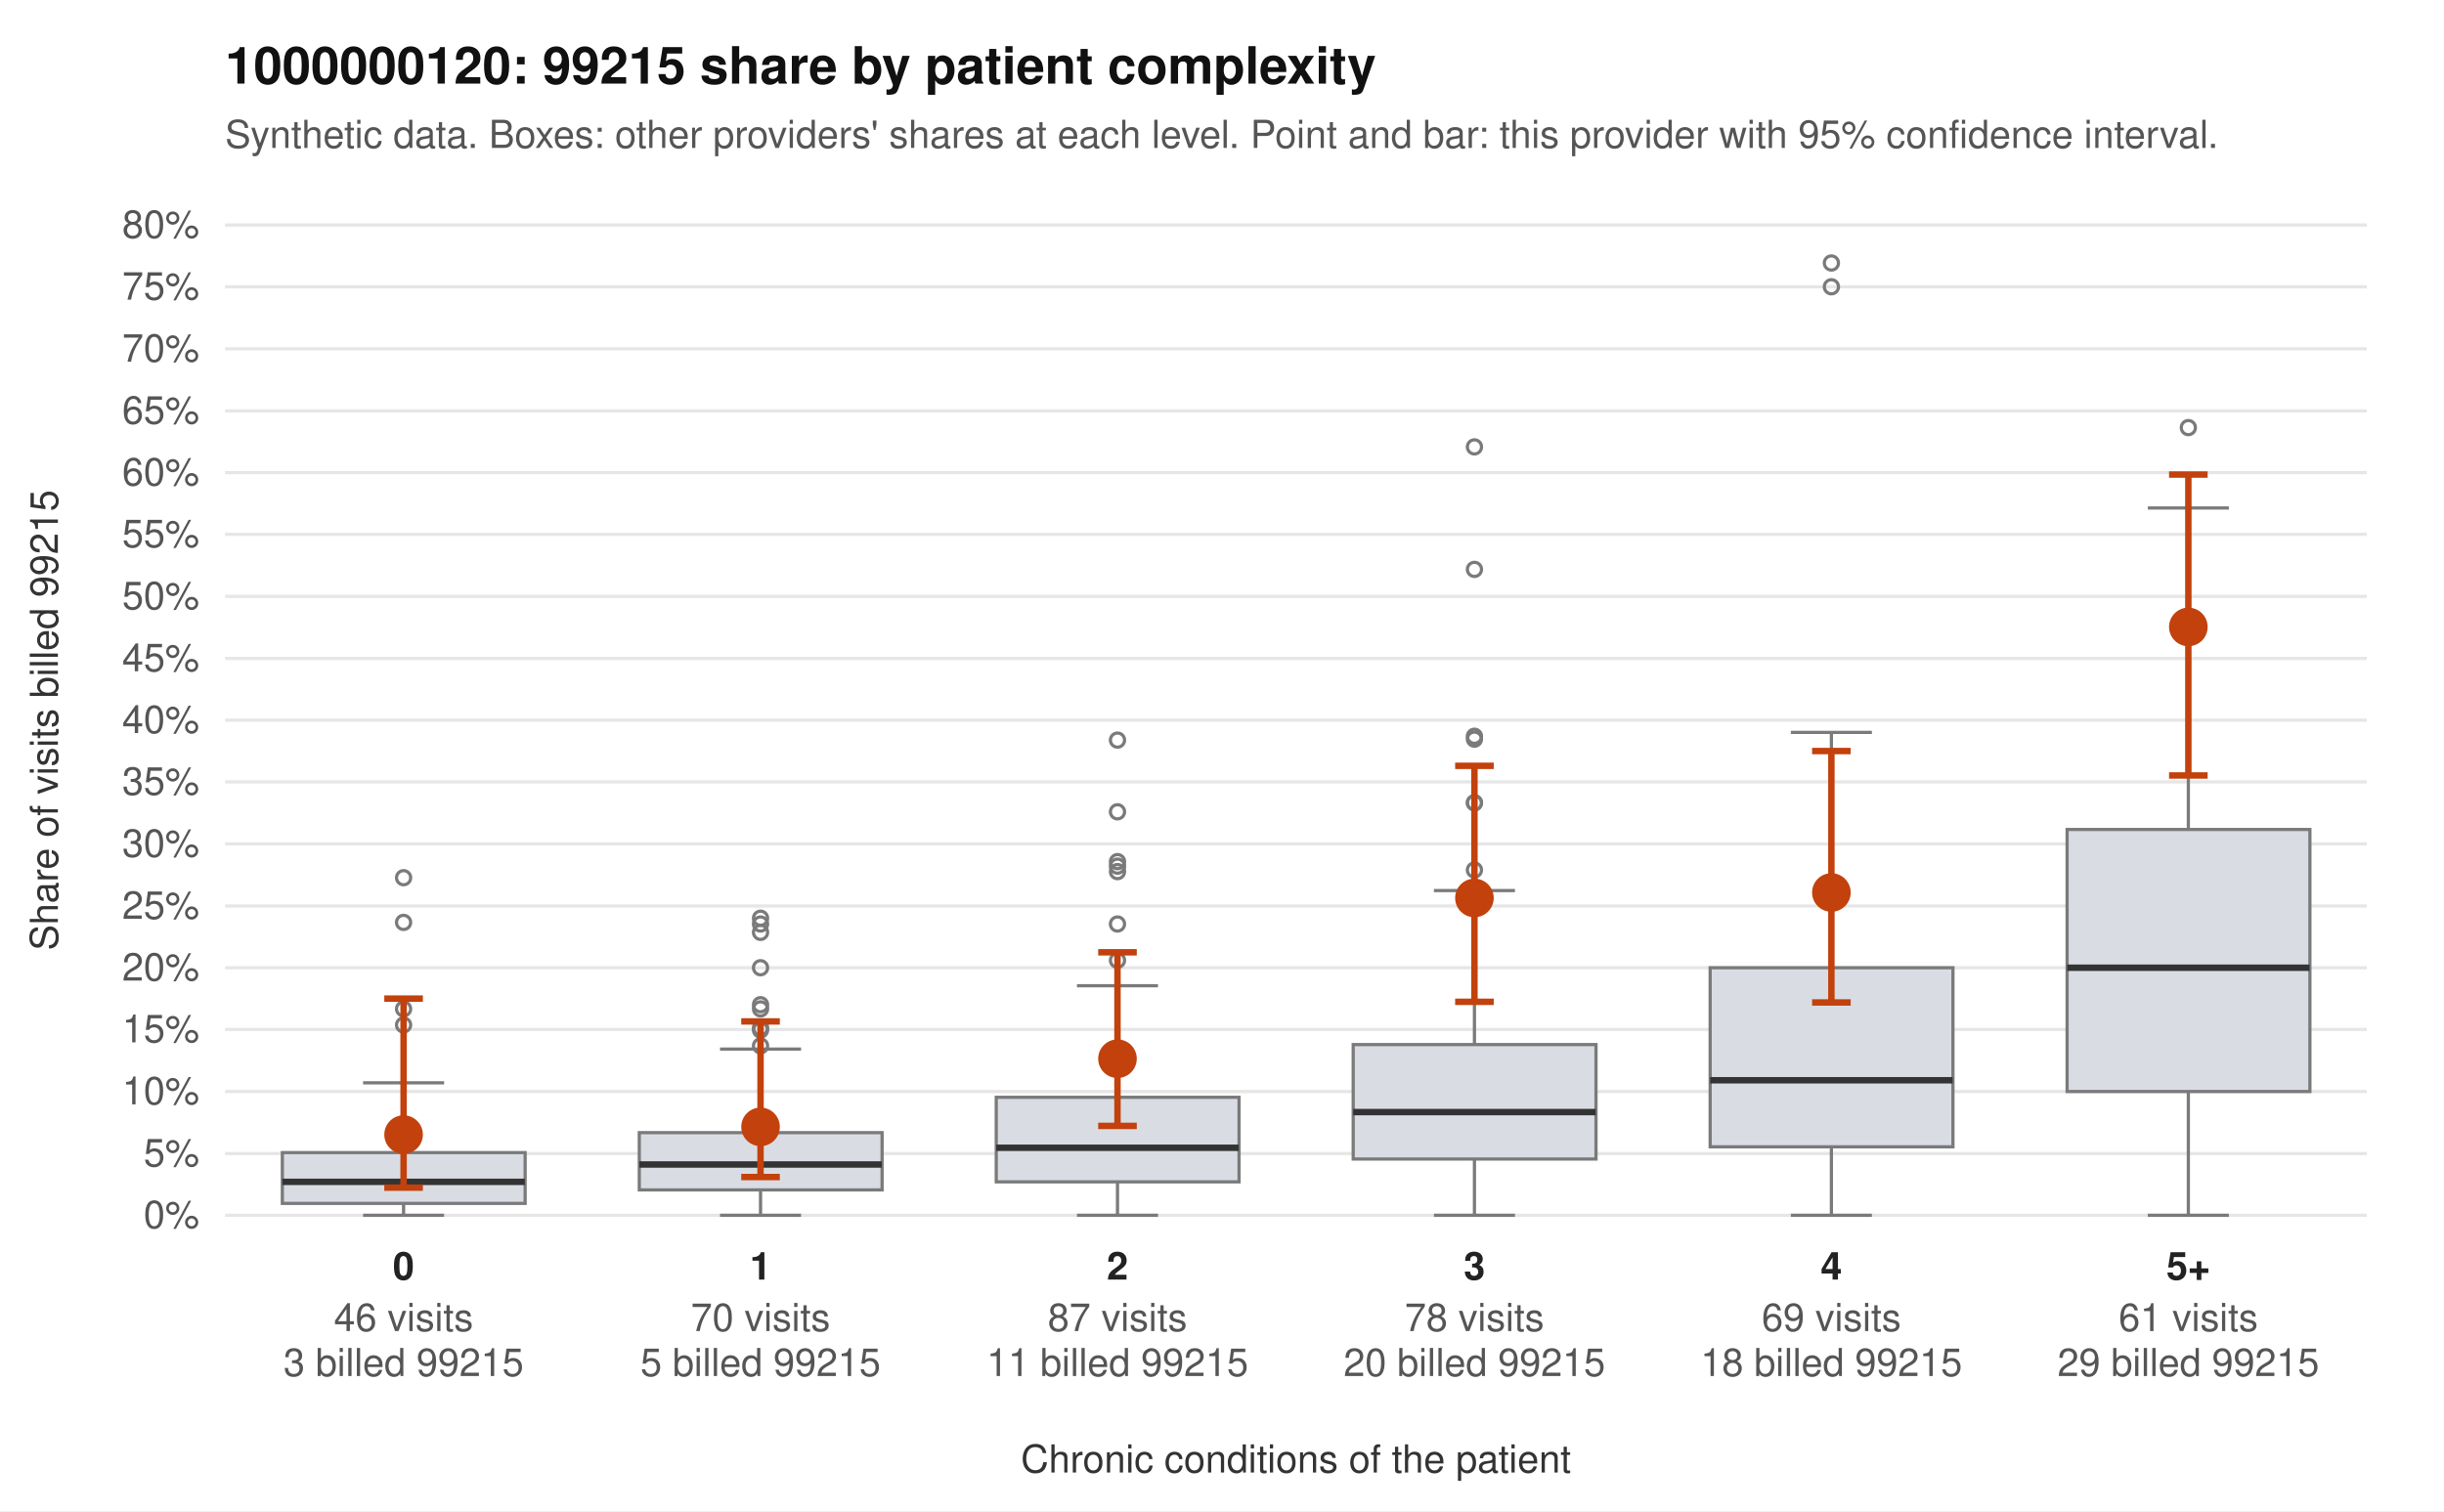
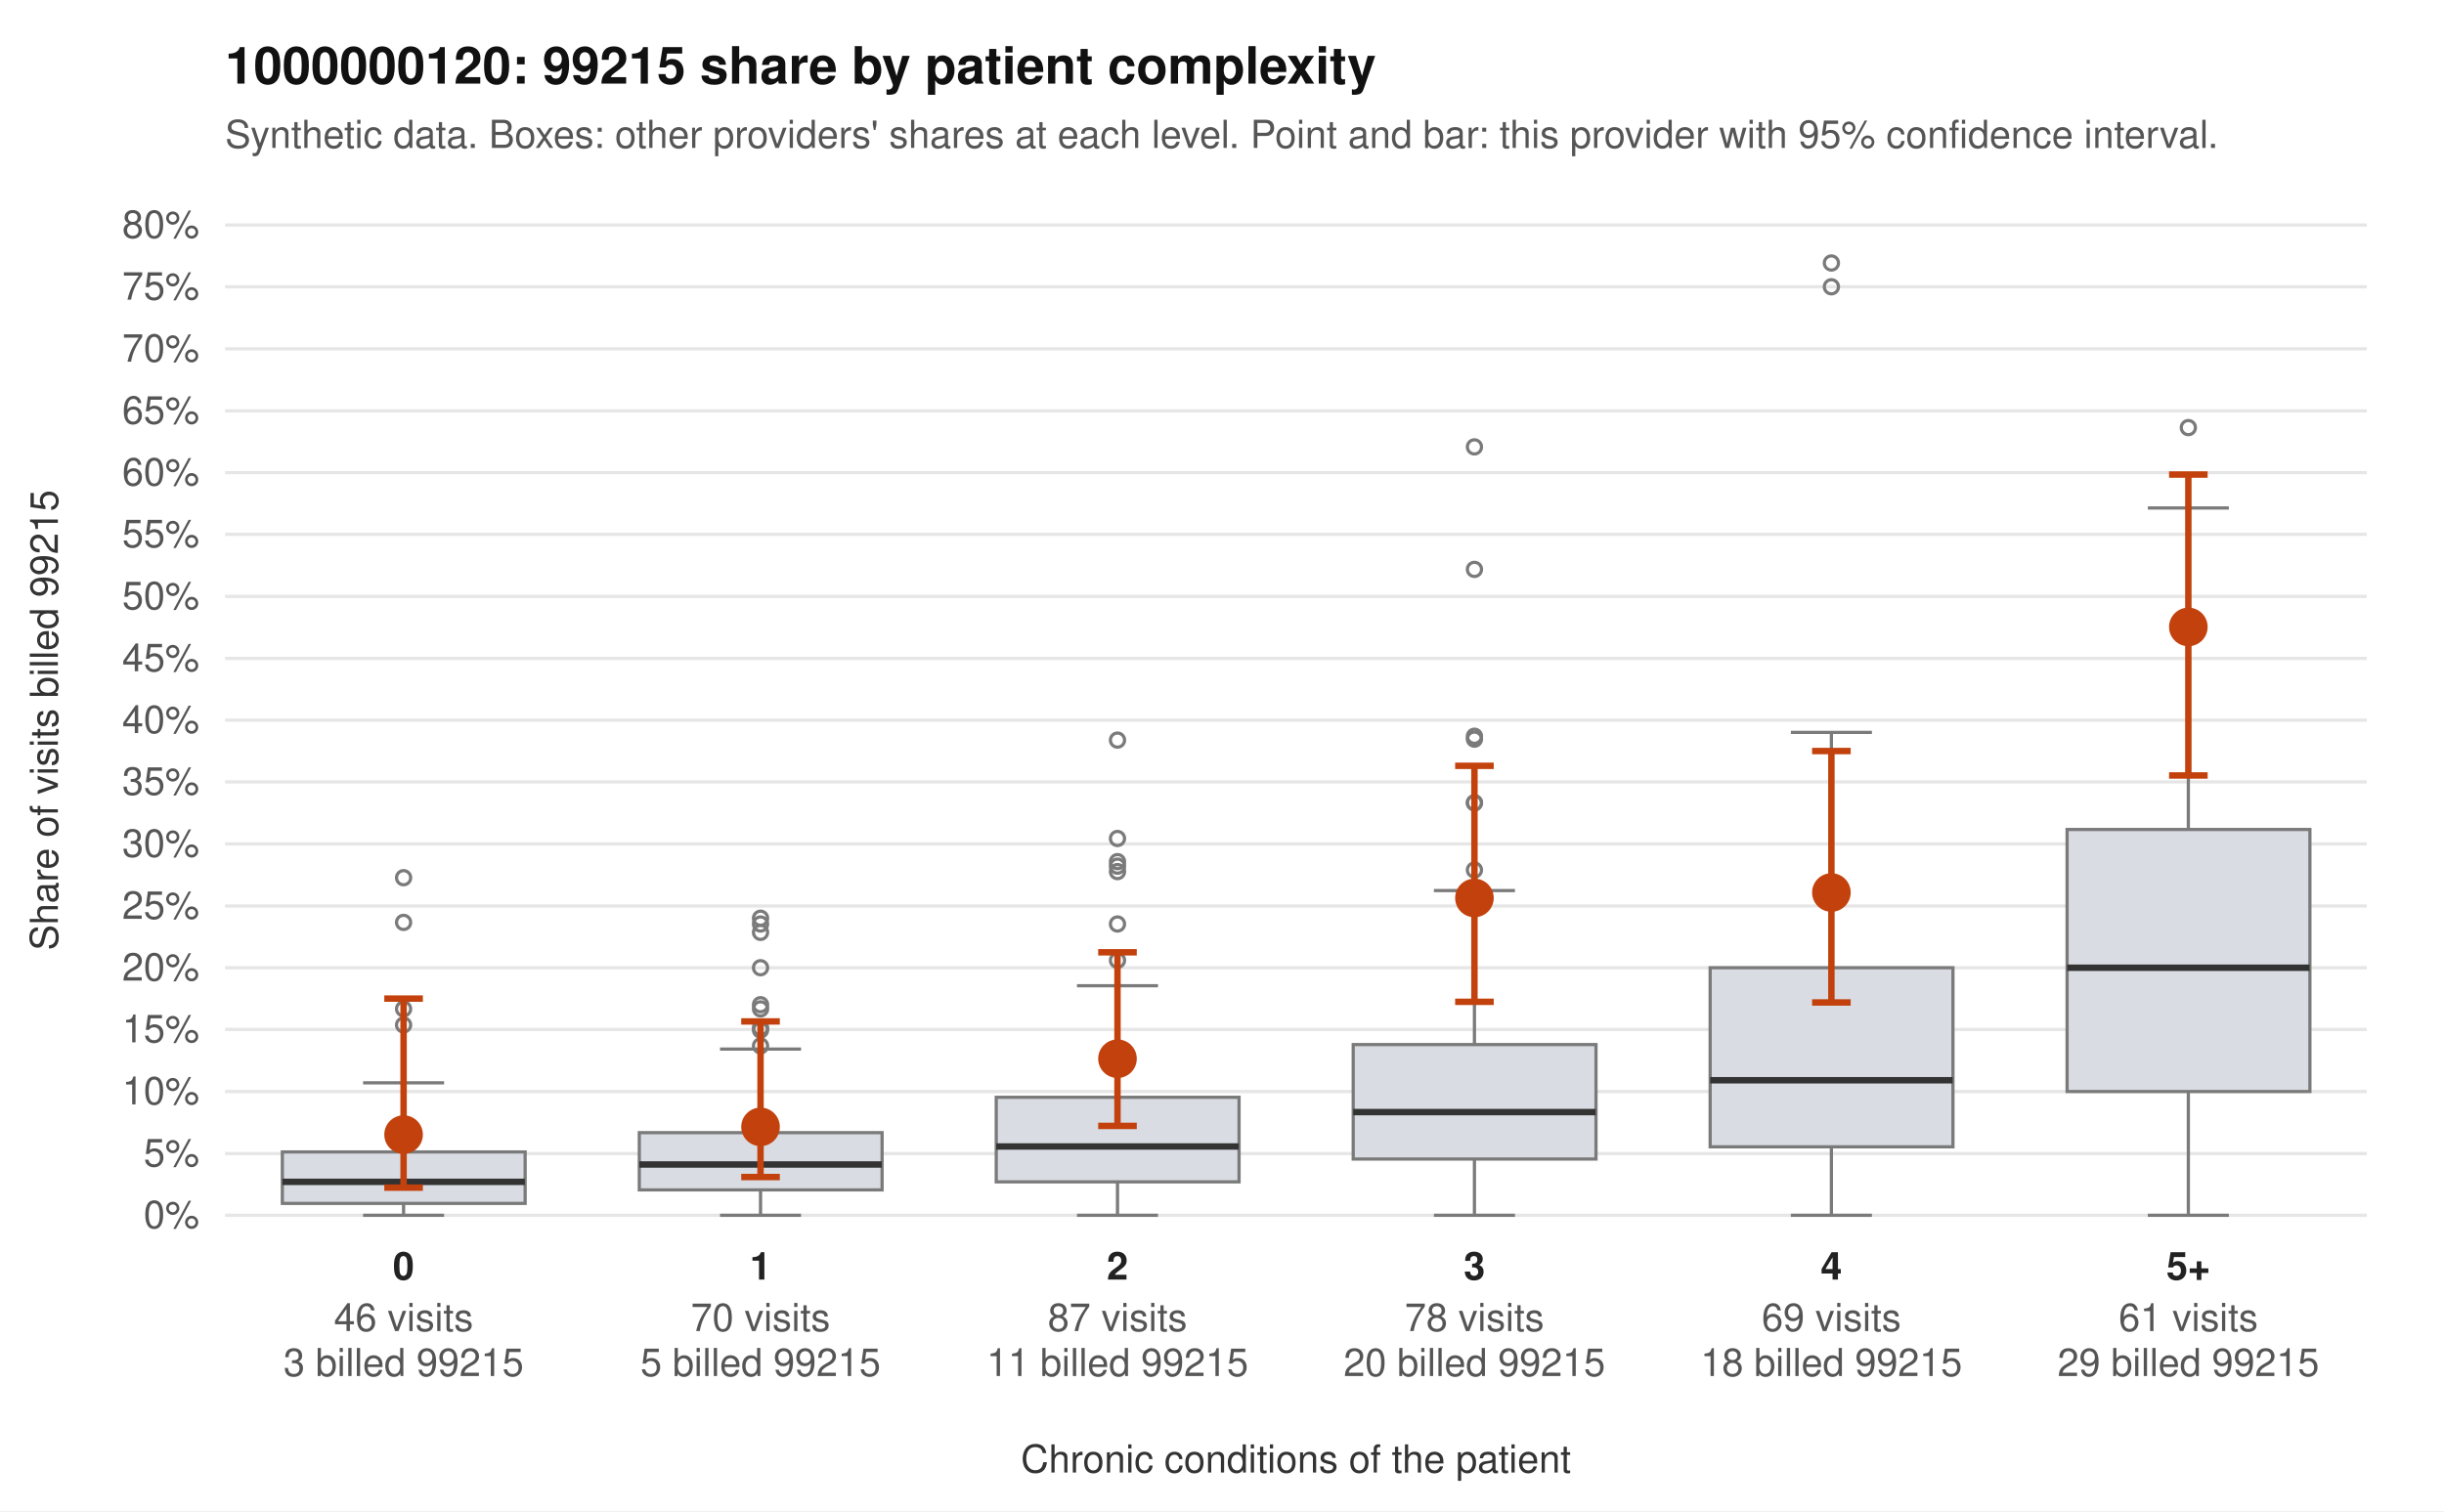
<svg xmlns="http://www.w3.org/2000/svg" viewBox="0 0 760 470" width="760" height="470" font-family="Helvetica, Arial, sans-serif" font-size="12">
  <rect width="760" height="470" fill="#ffffff" />
  <text x="70" y="26" font-size="16" font-weight="bold" fill="#111">1000000120: 99215 share by patient complexity</text>
  <text x="70" y="46" fill="#555">Synthetic data. Boxes: other providers' shares at each level. Point and bar: this provider with 95% confidence interval.</text>
  <line x1="70" y1="378.0" x2="736" y2="378.0" stroke="#e6e6e6" />
  <text x="62" y="382.0" text-anchor="end" fill="#555">0%</text>
  <line x1="70" y1="358.8" x2="736" y2="358.8" stroke="#e6e6e6" />
  <text x="62" y="362.8" text-anchor="end" fill="#555">5%</text>
  <line x1="70" y1="339.5" x2="736" y2="339.5" stroke="#e6e6e6" />
  <text x="62" y="343.5" text-anchor="end" fill="#555">10%</text>
  <line x1="70" y1="320.2" x2="736" y2="320.2" stroke="#e6e6e6" />
  <text x="62" y="324.2" text-anchor="end" fill="#555">15%</text>
  <line x1="70" y1="301.0" x2="736" y2="301.0" stroke="#e6e6e6" />
  <text x="62" y="305.0" text-anchor="end" fill="#555">20%</text>
  <line x1="70" y1="281.8" x2="736" y2="281.8" stroke="#e6e6e6" />
  <text x="62" y="285.8" text-anchor="end" fill="#555">25%</text>
  <line x1="70" y1="262.5" x2="736" y2="262.5" stroke="#e6e6e6" />
  <text x="62" y="266.5" text-anchor="end" fill="#555">30%</text>
  <line x1="70" y1="243.2" x2="736" y2="243.2" stroke="#e6e6e6" />
  <text x="62" y="247.2" text-anchor="end" fill="#555">35%</text>
  <line x1="70" y1="224.0" x2="736" y2="224.0" stroke="#e6e6e6" />
  <text x="62" y="228.0" text-anchor="end" fill="#555">40%</text>
  <line x1="70" y1="204.8" x2="736" y2="204.8" stroke="#e6e6e6" />
  <text x="62" y="208.8" text-anchor="end" fill="#555">45%</text>
  <line x1="70" y1="185.5" x2="736" y2="185.5" stroke="#e6e6e6" />
  <text x="62" y="189.5" text-anchor="end" fill="#555">50%</text>
  <line x1="70" y1="166.2" x2="736" y2="166.2" stroke="#e6e6e6" />
  <text x="62" y="170.2" text-anchor="end" fill="#555">55%</text>
  <line x1="70" y1="147.0" x2="736" y2="147.0" stroke="#e6e6e6" />
  <text x="62" y="151.0" text-anchor="end" fill="#555">60%</text>
  <line x1="70" y1="127.8" x2="736" y2="127.8" stroke="#e6e6e6" />
  <text x="62" y="131.8" text-anchor="end" fill="#555">65%</text>
  <line x1="70" y1="108.5" x2="736" y2="108.5" stroke="#e6e6e6" />
  <text x="62" y="112.5" text-anchor="end" fill="#555">70%</text>
  <line x1="70" y1="89.2" x2="736" y2="89.2" stroke="#e6e6e6" />
  <text x="62" y="93.2" text-anchor="end" fill="#555">75%</text>
  <line x1="70" y1="70.0" x2="736" y2="70.0" stroke="#e6e6e6" />
  <text x="62" y="74.0" text-anchor="end" fill="#555">80%</text>
  <text transform="translate(18 224.0) rotate(-90)" text-anchor="middle" fill="#333">Share of visits billed 99215</text>
  <line x1="125.5" y1="378.0" x2="125.5" y2="336.8" stroke="#7a7a7a" />
  <line x1="112.9" y1="378.0" x2="138.1" y2="378.0" stroke="#7a7a7a" />
  <line x1="112.9" y1="336.8" x2="138.1" y2="336.8" stroke="#7a7a7a" />
-   <rect x="87.8" y="358.5" width="75.5" height="15.8" fill="#d9dde3" stroke="#7a7a7a" />
+   <rect x="87.8" y="358.3" width="75.5" height="16.0" fill="#d9dde3" stroke="#7a7a7a" />
  <line x1="87.8" y1="367.6" x2="163.2" y2="367.6" stroke="#333" stroke-width="2" />
  <circle cx="125.5" cy="318.8" r="2.2" fill="none" stroke="#7a7a7a" />
  <circle cx="125.5" cy="313.8" r="2.2" fill="none" stroke="#7a7a7a" />
  <circle cx="125.5" cy="286.9" r="2.2" fill="none" stroke="#7a7a7a" />
  <circle cx="125.5" cy="273.0" r="2.2" fill="none" stroke="#7a7a7a" />
  <line x1="125.5" y1="369.4" x2="125.5" y2="310.6" stroke="#c2410c" stroke-width="2" />
  <line x1="119.5" y1="369.4" x2="131.5" y2="369.4" stroke="#c2410c" stroke-width="2" />
  <line x1="119.5" y1="310.6" x2="131.5" y2="310.6" stroke="#c2410c" stroke-width="2" />
  <circle cx="125.5" cy="352.9" r="5" fill="#c2410c" stroke="#c2410c" stroke-width="2" />
  <text x="125.5" y="398" text-anchor="middle" font-weight="bold" fill="#222">0</text>
  <text x="125.5" y="414" text-anchor="middle" fill="#555">46 visits</text>
  <text x="125.5" y="428" text-anchor="middle" fill="#555">3 billed 99215</text>
  <line x1="236.5" y1="378.0" x2="236.5" y2="326.3" stroke="#7a7a7a" />
  <line x1="223.9" y1="378.0" x2="249.1" y2="378.0" stroke="#7a7a7a" />
  <line x1="223.9" y1="326.3" x2="249.1" y2="326.3" stroke="#7a7a7a" />
  <rect x="198.8" y="352.3" width="75.5" height="17.8" fill="#d9dde3" stroke="#7a7a7a" />
  <line x1="198.8" y1="362.2" x2="274.2" y2="362.2" stroke="#333" stroke-width="2" />
  <circle cx="236.5" cy="325.3" r="2.2" fill="none" stroke="#7a7a7a" />
  <circle cx="236.5" cy="320.4" r="2.2" fill="none" stroke="#7a7a7a" />
  <circle cx="236.5" cy="319.7" r="2.2" fill="none" stroke="#7a7a7a" />
  <circle cx="236.5" cy="313.8" r="2.2" fill="none" stroke="#7a7a7a" />
  <circle cx="236.5" cy="312.5" r="2.2" fill="none" stroke="#7a7a7a" />
  <circle cx="236.5" cy="301.0" r="2.2" fill="none" stroke="#7a7a7a" />
  <circle cx="236.5" cy="290.0" r="2.2" fill="none" stroke="#7a7a7a" />
  <circle cx="236.5" cy="287.4" r="2.2" fill="none" stroke="#7a7a7a" />
  <circle cx="236.5" cy="285.6" r="2.2" fill="none" stroke="#7a7a7a" />
  <line x1="236.5" y1="366.1" x2="236.5" y2="317.7" stroke="#c2410c" stroke-width="2" />
  <line x1="230.5" y1="366.1" x2="242.5" y2="366.1" stroke="#c2410c" stroke-width="2" />
  <line x1="230.5" y1="317.7" x2="242.5" y2="317.7" stroke="#c2410c" stroke-width="2" />
  <circle cx="236.5" cy="350.5" r="5" fill="#c2410c" stroke="#c2410c" stroke-width="2" />
  <text x="236.5" y="398" text-anchor="middle" font-weight="bold" fill="#222">1</text>
  <text x="236.5" y="414" text-anchor="middle" fill="#555">70 visits</text>
  <text x="236.5" y="428" text-anchor="middle" fill="#555">5 billed 99215</text>
  <line x1="347.5" y1="378.0" x2="347.5" y2="306.6" stroke="#7a7a7a" />
  <line x1="334.9" y1="378.0" x2="360.1" y2="378.0" stroke="#7a7a7a" />
  <line x1="334.9" y1="306.6" x2="360.1" y2="306.6" stroke="#7a7a7a" />
  <rect x="309.8" y="341.3" width="75.5" height="26.3" fill="#d9dde3" stroke="#7a7a7a" />
-   <line x1="309.8" y1="357.0" x2="385.2" y2="357.0" stroke="#333" stroke-width="2" />
+   <line x1="309.8" y1="356.6" x2="385.2" y2="356.6" stroke="#333" stroke-width="2" />
  <circle cx="347.5" cy="298.7" r="2.2" fill="none" stroke="#7a7a7a" />
  <circle cx="347.5" cy="287.4" r="2.2" fill="none" stroke="#7a7a7a" />
  <circle cx="347.5" cy="271.1" r="2.2" fill="none" stroke="#7a7a7a" />
  <circle cx="347.5" cy="269.4" r="2.2" fill="none" stroke="#7a7a7a" />
  <circle cx="347.5" cy="268.0" r="2.2" fill="none" stroke="#7a7a7a" />
-   <circle cx="347.5" cy="252.5" r="2.2" fill="none" stroke="#7a7a7a" />
+   <circle cx="347.5" cy="260.8" r="2.2" fill="none" stroke="#7a7a7a" />
  <circle cx="347.5" cy="230.2" r="2.2" fill="none" stroke="#7a7a7a" />
  <line x1="347.5" y1="350.2" x2="347.5" y2="296.2" stroke="#c2410c" stroke-width="2" />
  <line x1="341.5" y1="350.2" x2="353.5" y2="350.2" stroke="#c2410c" stroke-width="2" />
  <line x1="341.5" y1="296.2" x2="353.5" y2="296.2" stroke="#c2410c" stroke-width="2" />
  <circle cx="347.5" cy="329.3" r="5" fill="#c2410c" stroke="#c2410c" stroke-width="2" />
  <text x="347.5" y="398" text-anchor="middle" font-weight="bold" fill="#222">2</text>
  <text x="347.5" y="414" text-anchor="middle" fill="#555">87 visits</text>
  <text x="347.5" y="428" text-anchor="middle" fill="#555">11 billed 99215</text>
  <line x1="458.5" y1="378.0" x2="458.5" y2="277.0" stroke="#7a7a7a" />
  <line x1="445.9" y1="378.0" x2="471.1" y2="378.0" stroke="#7a7a7a" />
  <line x1="445.9" y1="277.0" x2="471.1" y2="277.0" stroke="#7a7a7a" />
  <rect x="420.8" y="324.9" width="75.5" height="35.6" fill="#d9dde3" stroke="#7a7a7a" />
  <line x1="420.8" y1="345.9" x2="496.2" y2="345.9" stroke="#333" stroke-width="2" />
  <circle cx="458.5" cy="270.6" r="2.2" fill="none" stroke="#7a7a7a" />
  <circle cx="458.5" cy="249.7" r="2.2" fill="none" stroke="#7a7a7a" />
  <circle cx="458.5" cy="249.7" r="2.2" fill="none" stroke="#7a7a7a" />
  <circle cx="458.5" cy="229.9" r="2.2" fill="none" stroke="#7a7a7a" />
  <circle cx="458.5" cy="229.0" r="2.2" fill="none" stroke="#7a7a7a" />
  <circle cx="458.5" cy="177.1" r="2.2" fill="none" stroke="#7a7a7a" />
  <circle cx="458.5" cy="139.0" r="2.2" fill="none" stroke="#7a7a7a" />
  <line x1="458.5" y1="311.6" x2="458.5" y2="238.2" stroke="#c2410c" stroke-width="2" />
  <line x1="452.5" y1="311.6" x2="464.5" y2="311.6" stroke="#c2410c" stroke-width="2" />
  <line x1="452.5" y1="238.2" x2="464.5" y2="238.2" stroke="#c2410c" stroke-width="2" />
  <circle cx="458.5" cy="279.3" r="5" fill="#c2410c" stroke="#c2410c" stroke-width="2" />
  <text x="458.5" y="398" text-anchor="middle" font-weight="bold" fill="#222">3</text>
  <text x="458.5" y="414" text-anchor="middle" fill="#555">78 visits</text>
  <text x="458.5" y="428" text-anchor="middle" fill="#555">20 billed 99215</text>
  <line x1="569.5" y1="378.0" x2="569.5" y2="227.8" stroke="#7a7a7a" />
  <line x1="556.9" y1="378.0" x2="582.1" y2="378.0" stroke="#7a7a7a" />
  <line x1="556.9" y1="227.8" x2="582.1" y2="227.8" stroke="#7a7a7a" />
  <rect x="531.8" y="301.0" width="75.5" height="55.7" fill="#d9dde3" stroke="#7a7a7a" />
  <line x1="531.8" y1="336.0" x2="607.2" y2="336.0" stroke="#333" stroke-width="2" />
  <circle cx="569.5" cy="89.2" r="2.2" fill="none" stroke="#7a7a7a" />
  <circle cx="569.5" cy="81.8" r="2.2" fill="none" stroke="#7a7a7a" />
  <line x1="569.5" y1="311.8" x2="569.5" y2="233.6" stroke="#c2410c" stroke-width="2" />
  <line x1="563.5" y1="311.8" x2="575.5" y2="311.8" stroke="#c2410c" stroke-width="2" />
  <line x1="563.5" y1="233.6" x2="575.5" y2="233.6" stroke="#c2410c" stroke-width="2" />
  <circle cx="569.5" cy="277.6" r="5" fill="#c2410c" stroke="#c2410c" stroke-width="2" />
  <text x="569.5" y="398" text-anchor="middle" font-weight="bold" fill="#222">4</text>
  <text x="569.5" y="414" text-anchor="middle" fill="#555">69 visits</text>
  <text x="569.5" y="428" text-anchor="middle" fill="#555">18 billed 99215</text>
  <line x1="680.5" y1="378.0" x2="680.5" y2="158.0" stroke="#7a7a7a" />
  <line x1="667.9" y1="378.0" x2="693.1" y2="378.0" stroke="#7a7a7a" />
  <line x1="667.9" y1="158.0" x2="693.1" y2="158.0" stroke="#7a7a7a" />
  <rect x="642.8" y="258.0" width="75.5" height="81.5" fill="#d9dde3" stroke="#7a7a7a" />
  <line x1="642.8" y1="301.0" x2="718.2" y2="301.0" stroke="#333" stroke-width="2" />
  <circle cx="680.5" cy="133.0" r="2.2" fill="none" stroke="#7a7a7a" />
  <line x1="680.5" y1="241.2" x2="680.5" y2="147.6" stroke="#c2410c" stroke-width="2" />
  <line x1="674.5" y1="241.2" x2="686.5" y2="241.2" stroke="#c2410c" stroke-width="2" />
  <line x1="674.5" y1="147.6" x2="686.5" y2="147.6" stroke="#c2410c" stroke-width="2" />
  <circle cx="680.5" cy="195.0" r="5" fill="#c2410c" stroke="#c2410c" stroke-width="2" />
  <text x="680.5" y="398" text-anchor="middle" font-weight="bold" fill="#222">5+</text>
  <text x="680.5" y="414" text-anchor="middle" fill="#555">61 visits</text>
  <text x="680.5" y="428" text-anchor="middle" fill="#555">29 billed 99215</text>
  <text x="403.0" y="458" text-anchor="middle" fill="#333">Chronic conditions of the patient</text>
</svg>
